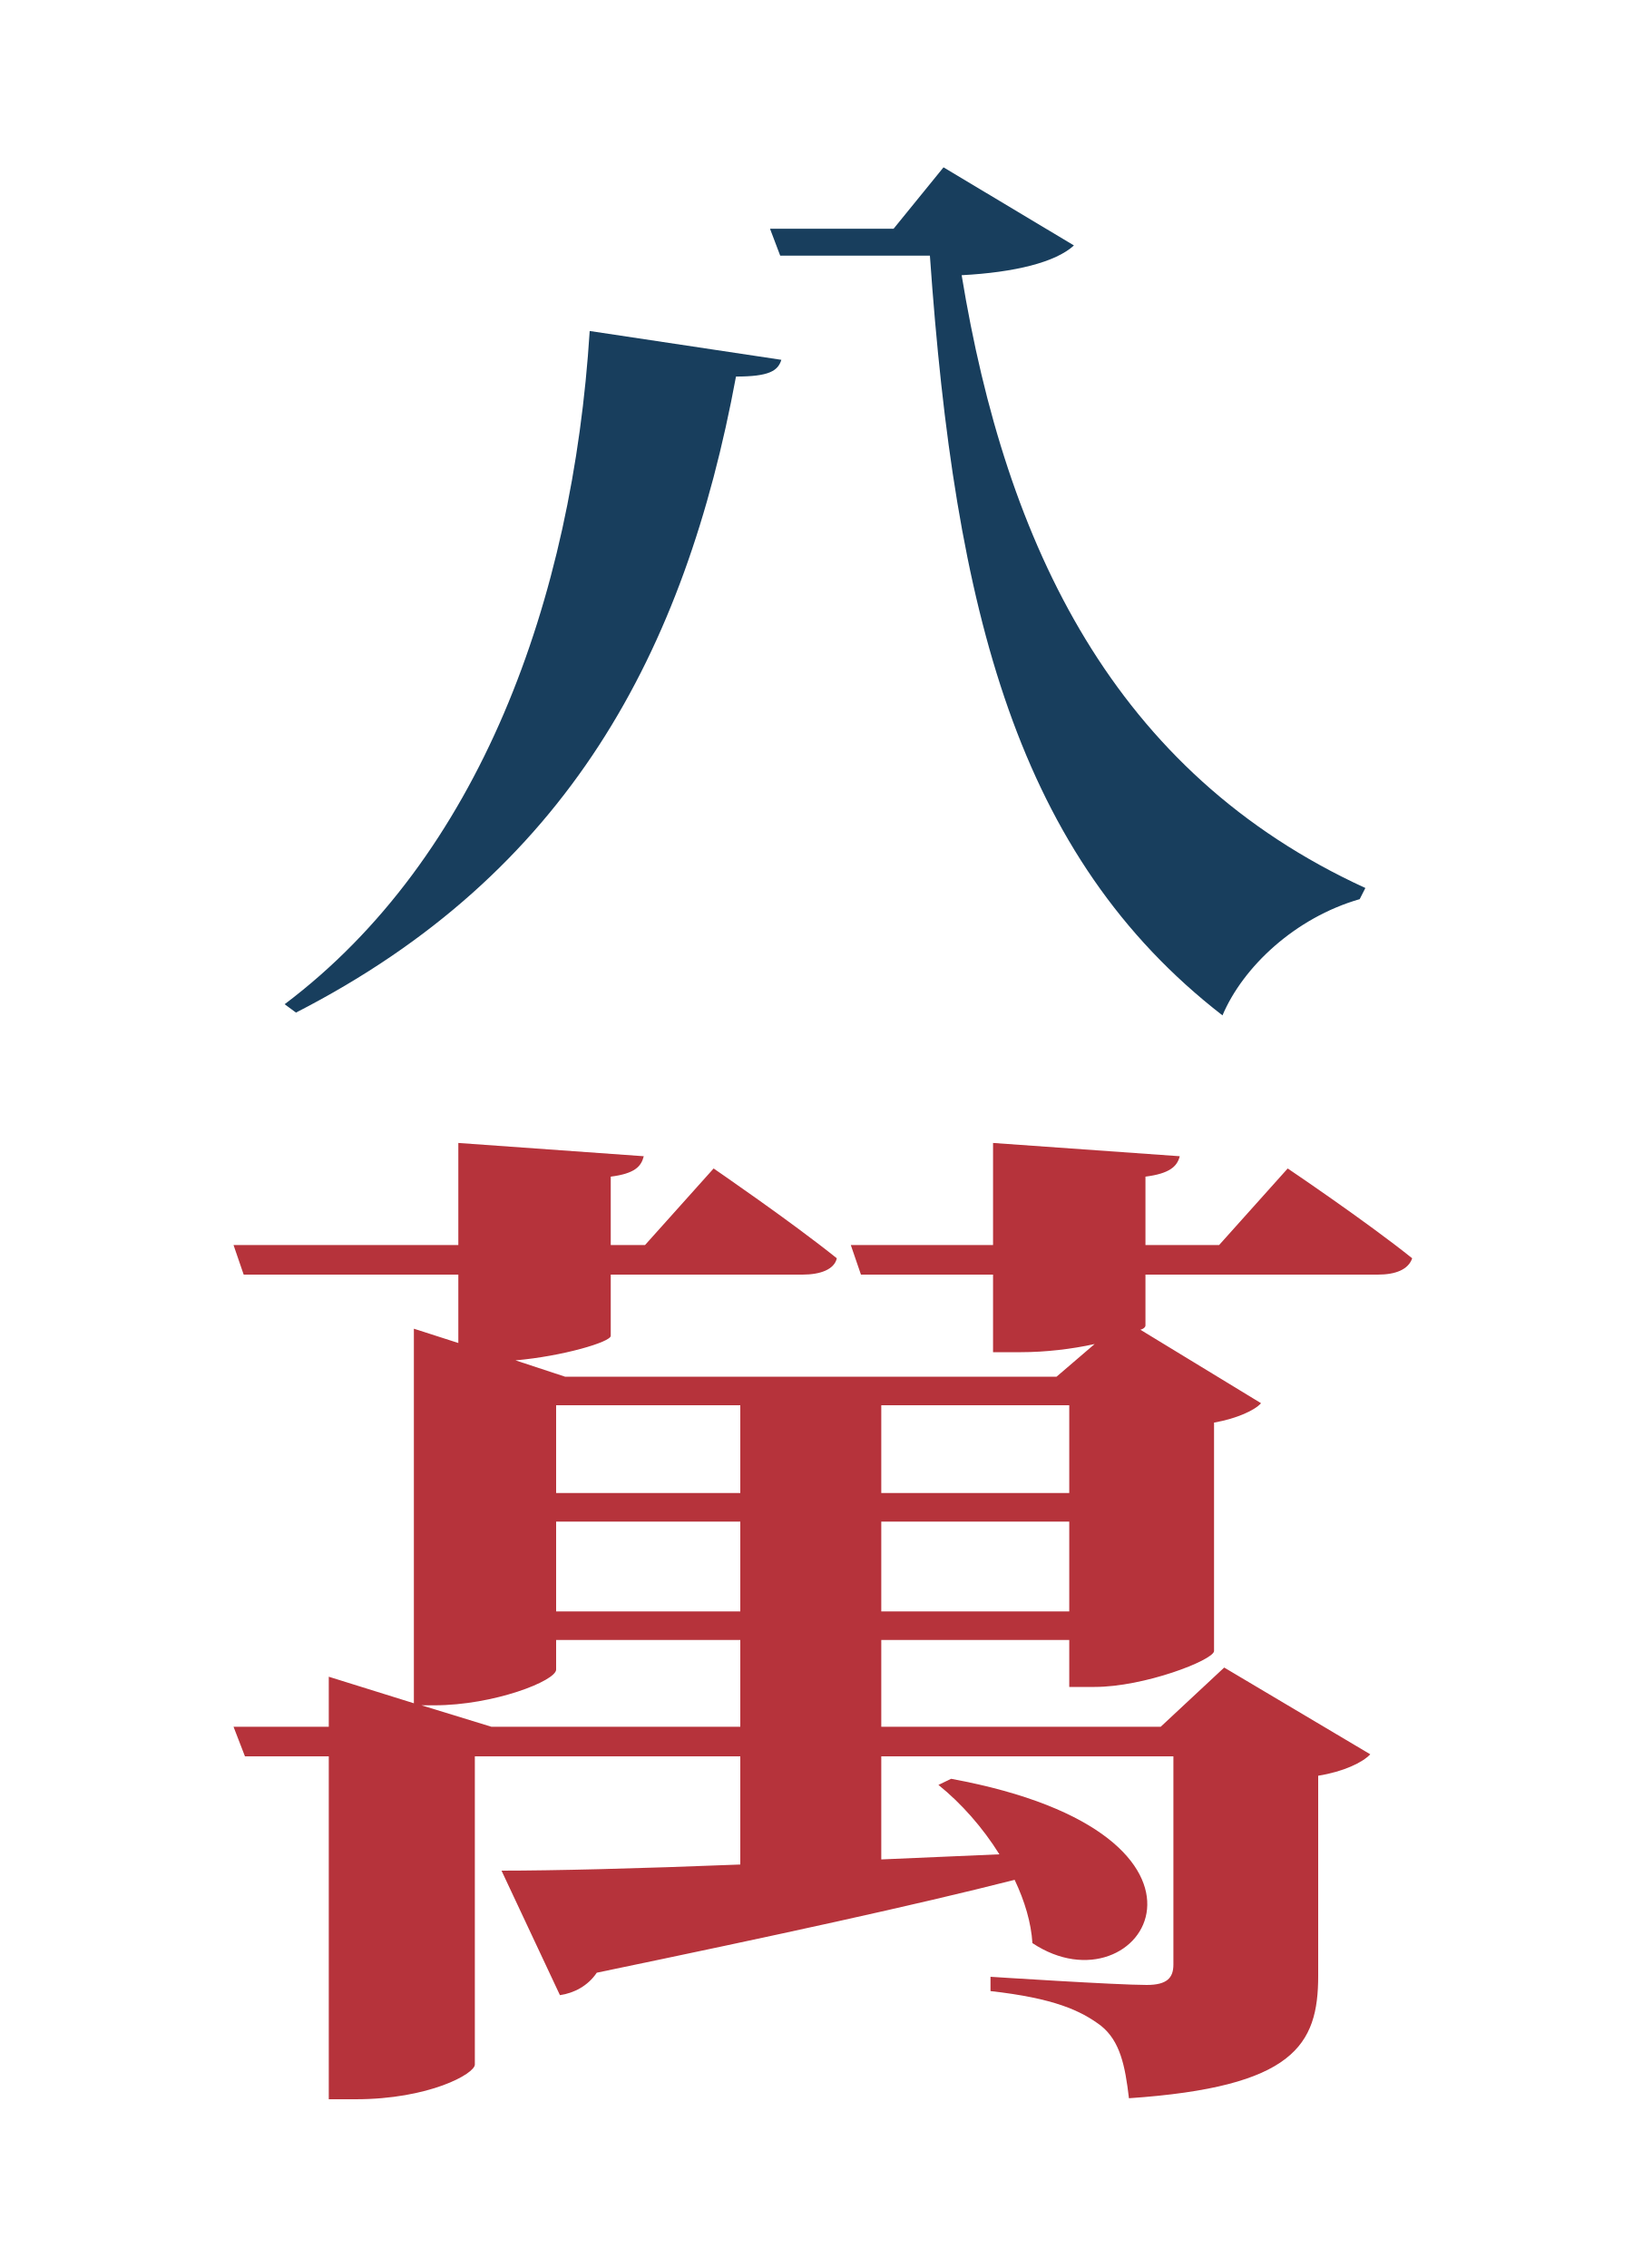
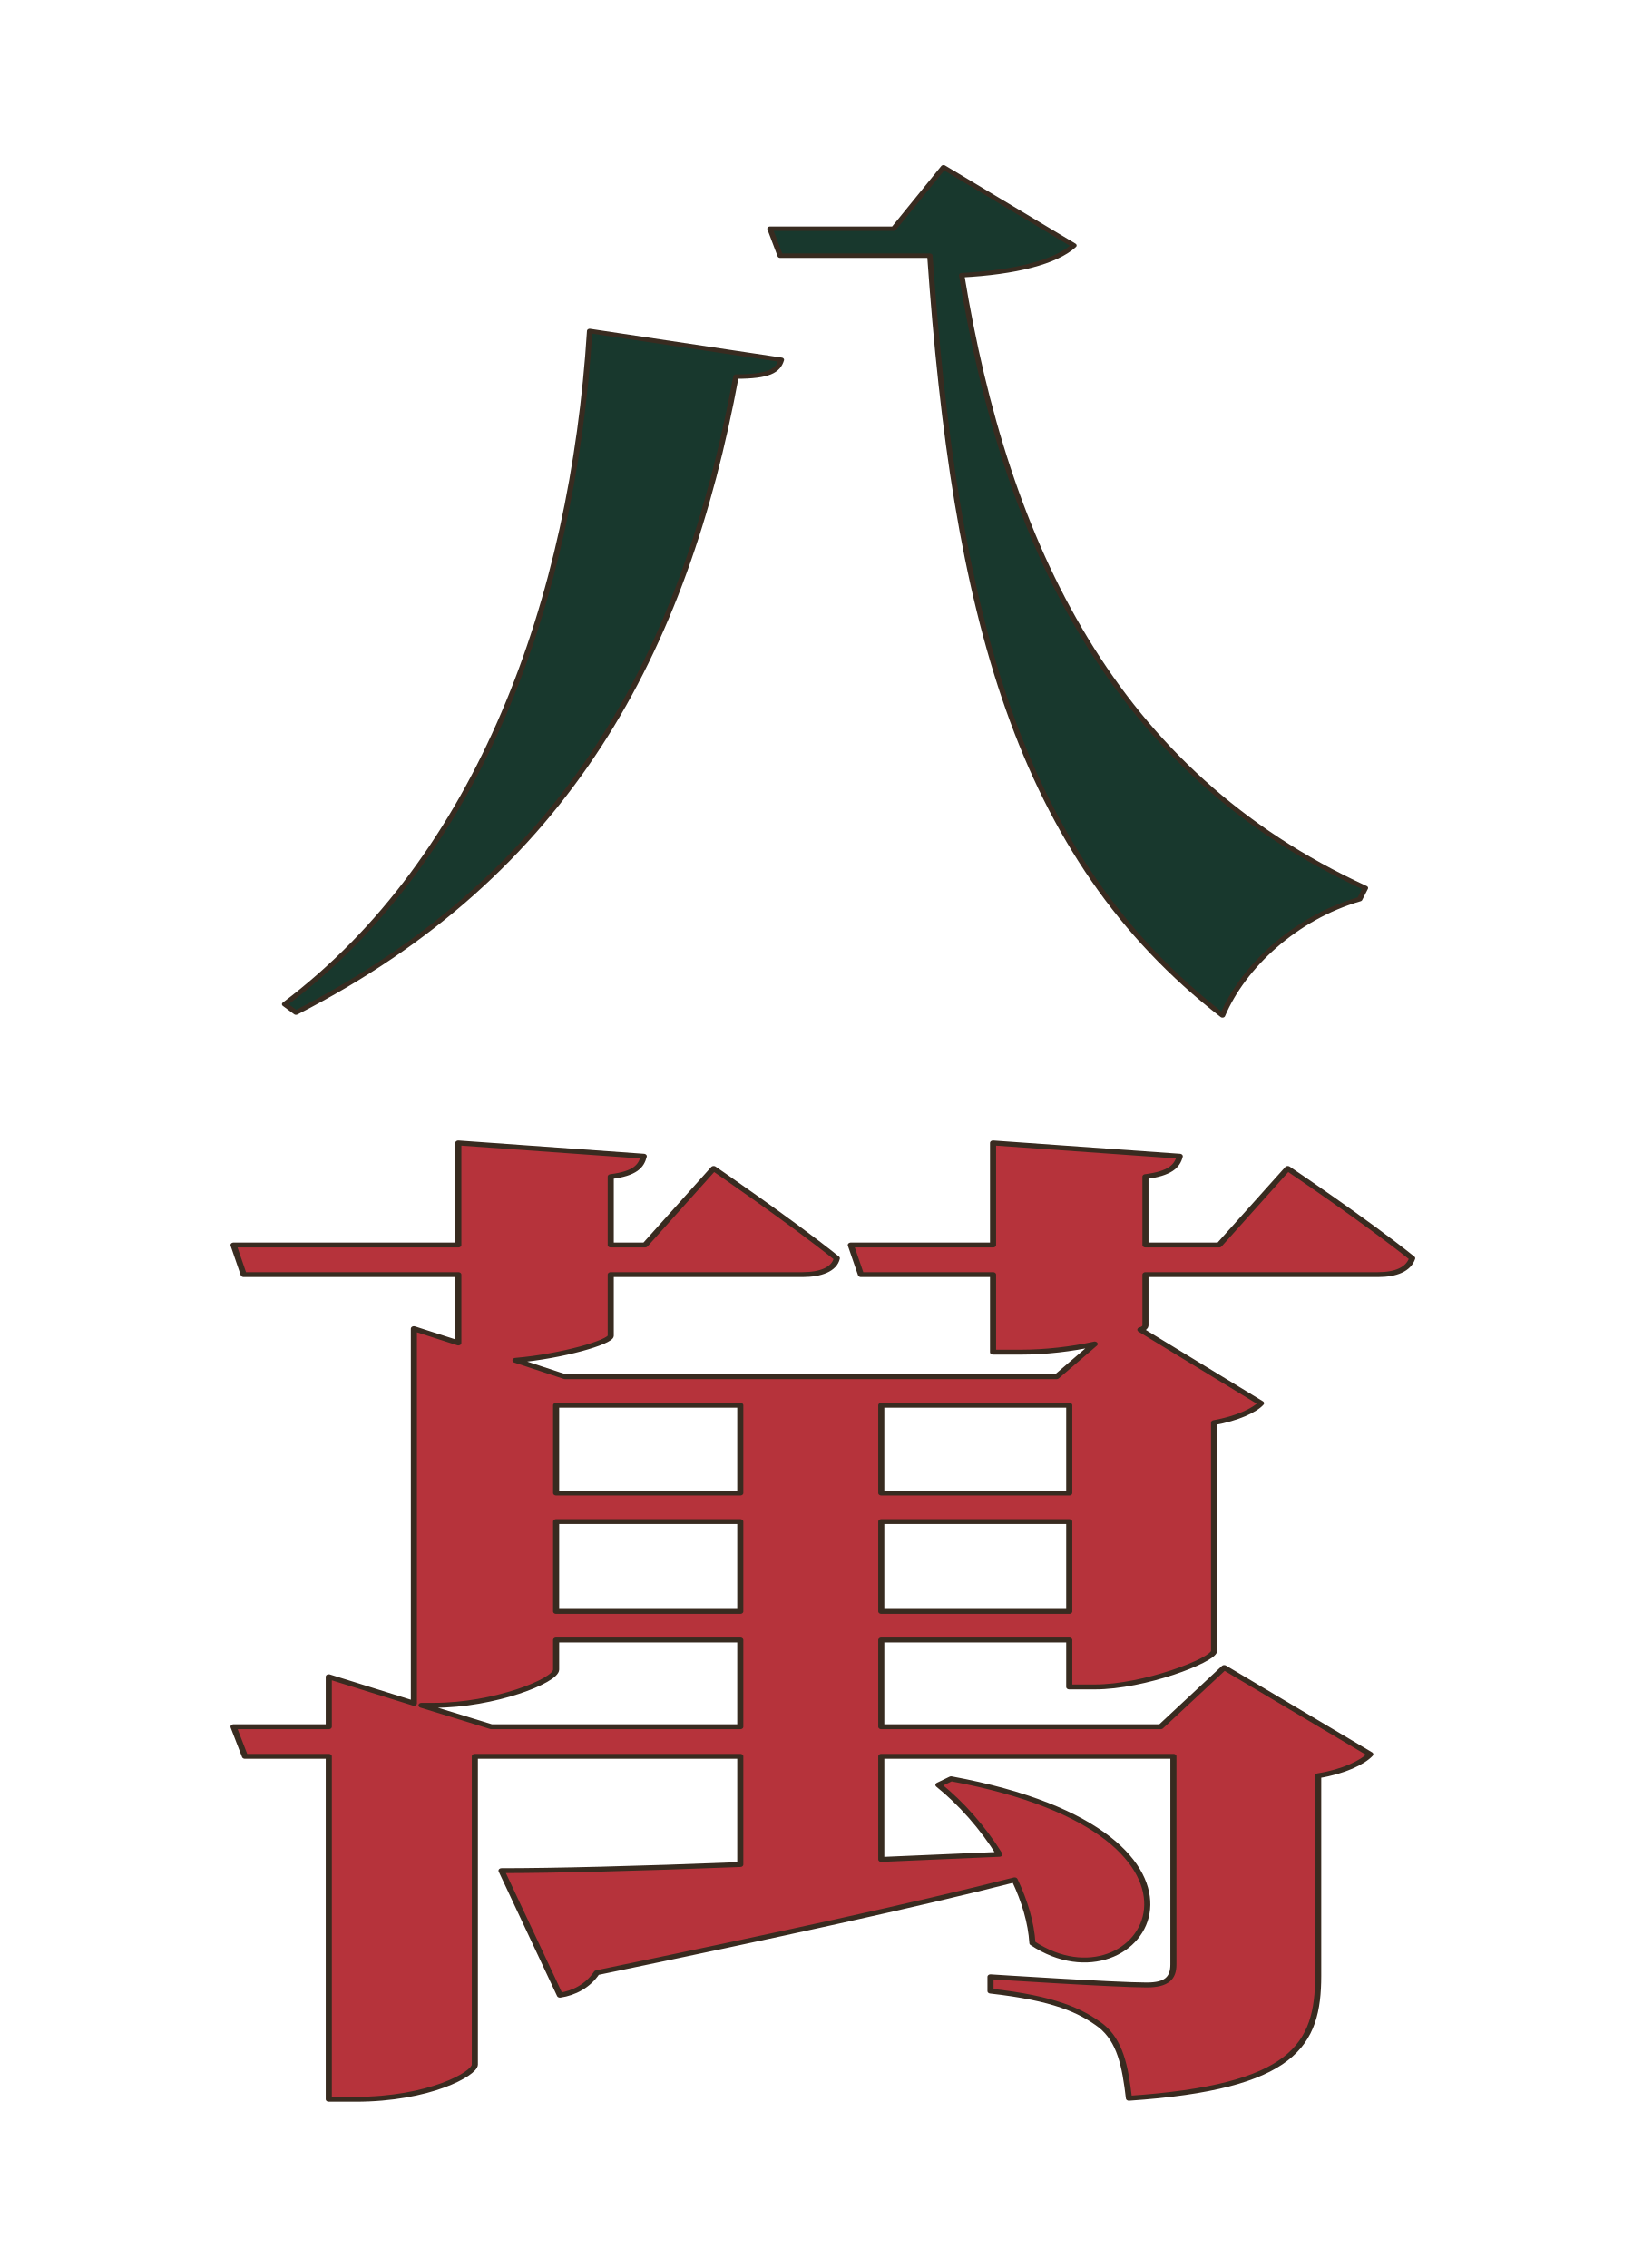
<svg xmlns="http://www.w3.org/2000/svg" width="72" height="100" viewBox="0 0 72 100" role="img" aria-labelledby="tile-title">
-   <path d="M46.9 26.5 30 23.4C28.5 52.3 20.3 80 3.1 95.8L4.1 96.7C28.1 81.7 38.4 57.9 42.9 28.3C45.8 28.3 46.6 27.7 46.9 26.5ZM56.8 12.4H45.9L46.8 15.3H60C62.2 53.6 67.7 79.9 85.8 97C87.6 91.8 92.2 86.5 97.9 84.5L98.4 83.3C76.2 70.9 66.7 46.4 62.8 17.4C67.5 17.1 71.1 16 72.7 14.2L61.2 5.8Z" transform="translate(11 5) scale(0.5 0.41)" fill="#183e5d" />
-   <path d="M41.9 5.6 36.5 13.1H33.8V6.4C35.7 6.1 36.2 5.4 36.4 4.4L21.8 3.1V13.1H4.1L4.9 16H21.8V22.7L18.3 21.3V58L11.6 55.4V60.3H4.1L5 63.2H11.6V96.8H13.7C19.5 96.8 23.1 94.3 23.1 93.4V63.2H44V73.8C35.9 74.2 29.2 74.4 25.2 74.4L29.8 86.6C30.9 86.4 32 85.7 32.7 84.4C47 80.7 57.7 77.8 65.6 75.3C66.4 77.4 66.9 79.5 67 81.5C75.6 88.6 84.6 70.9 60.6 65.4L59.6 66C61.4 67.8 63.1 70.2 64.4 72.8L55.1 73.3V63.2H78.1V83.6C78.1 84.9 77.6 85.6 76 85.6C73.6 85.6 63.7 84.8 63.7 84.8V86.2C68.7 86.9 70.8 88.1 72.4 89.6C73.9 91.1 74.3 93.5 74.6 96.7C87.6 95.6 89.5 91.5 89.5 84.7V65.1C91.5 64.7 93 63.8 93.6 63L82.1 54.5L77.1 60.3H55.1V51.8H69.9V56.4H71.9C75.8 56.4 81.2 53.8 81.3 52.9V30.5C83.1 30.1 84.5 29.3 85 28.6L75.5 21.4C75.8 21.3 75.9 21.1 75.9 21V16H94.2C95.6 16 96.6 15.5 96.9 14.4C93.3 10.8 87.1 5.6 87.1 5.6L81.7 13.1H75.9V6.4C77.8 6.1 78.4 5.4 78.6 4.4L63.9 3.1V13.1H52.7L53.5 16H63.9V23.6H66.1C68 23.6 70.1 23.3 71.9 22.8L68.9 26H30.2L26.3 24.4C30 24 33.8 22.6 33.8 22V16H48.9C50.3 16 51.4 15.5 51.6 14.4C48 10.8 41.9 5.6 41.9 5.6ZM29.5 54.7V51.8H44V60.3H24.4L18.9 58.2H19.9C24.6 58.2 29.5 55.8 29.5 54.7ZM44 28.8V37.4H29.5V28.8ZM55.1 28.8H69.9V37.4H55.1ZM44 49H29.5V40.2H44ZM55.1 49V40.2H69.9V49Z" transform="translate(8 49) scale(0.56 0.45)" fill="#b6333b" />
+   <path d="M46.9 26.5 30 23.4C28.5 52.3 20.3 80 3.1 95.8L4.1 96.7C28.1 81.7 38.4 57.9 42.9 28.3C45.8 28.3 46.6 27.7 46.9 26.5ZM56.8 12.4H45.9L46.8 15.3H60C62.2 53.6 67.7 79.9 85.8 97C87.6 91.8 92.2 86.5 97.9 84.5L98.4 83.3C76.2 70.9 66.7 46.4 62.8 17.4C67.5 17.1 71.1 16 72.7 14.2L61.2 5.8Z" transform="translate(11 5) scale(0.5 0.41)" fill="#18382d" stroke="#382b20" stroke-width="0.48" stroke-linejoin="round" />
+   <path d="M41.9 5.6 36.5 13.1H33.8V6.4C35.7 6.1 36.2 5.4 36.4 4.4L21.8 3.1V13.1H4.1L4.9 16H21.8V22.7L18.3 21.3V58L11.6 55.4V60.3H4.1L5 63.2H11.6V96.8H13.7C19.5 96.8 23.1 94.3 23.1 93.4V63.2H44V73.8C35.9 74.2 29.2 74.4 25.2 74.4L29.8 86.6C30.9 86.4 32 85.7 32.7 84.4C47 80.7 57.7 77.8 65.6 75.3C66.4 77.4 66.9 79.5 67 81.5C75.6 88.6 84.6 70.9 60.6 65.4L59.6 66C61.4 67.8 63.1 70.2 64.4 72.8L55.1 73.3V63.2H78.1V83.6C78.1 84.9 77.6 85.6 76 85.6C73.6 85.6 63.7 84.8 63.7 84.8V86.2C68.7 86.9 70.8 88.1 72.4 89.6C73.9 91.1 74.3 93.5 74.6 96.7C87.6 95.6 89.5 91.5 89.5 84.7V65.1C91.5 64.7 93 63.8 93.6 63L82.1 54.5L77.1 60.3H55.1V51.8H69.9V56.4H71.9C75.8 56.4 81.2 53.8 81.3 52.9V30.5C83.1 30.1 84.5 29.3 85 28.6L75.5 21.4C75.8 21.3 75.9 21.1 75.9 21V16H94.2C95.6 16 96.6 15.5 96.9 14.4C93.3 10.8 87.1 5.6 87.1 5.6L81.7 13.1H75.9V6.4C77.8 6.1 78.4 5.4 78.6 4.4L63.9 3.1V13.1H52.7L53.5 16H63.9V23.6H66.1C68 23.6 70.1 23.3 71.9 22.8L68.9 26H30.2L26.3 24.4C30 24 33.8 22.6 33.8 22V16H48.9C50.3 16 51.4 15.5 51.6 14.4C48 10.8 41.9 5.6 41.9 5.6ZM29.5 54.7V51.8H44V60.3H24.4L18.9 58.2H19.9C24.6 58.2 29.5 55.8 29.5 54.7ZM44 28.8V37.4H29.5V28.8ZM55.1 28.8H69.9V37.4H55.1ZM44 49H29.5V40.2H44ZM55.1 49V40.2H69.9V49Z" transform="translate(8 49) scale(0.56 0.45)" fill="#b6333b" stroke="#382b20" stroke-width="0.48" stroke-linejoin="round" />
</svg>
